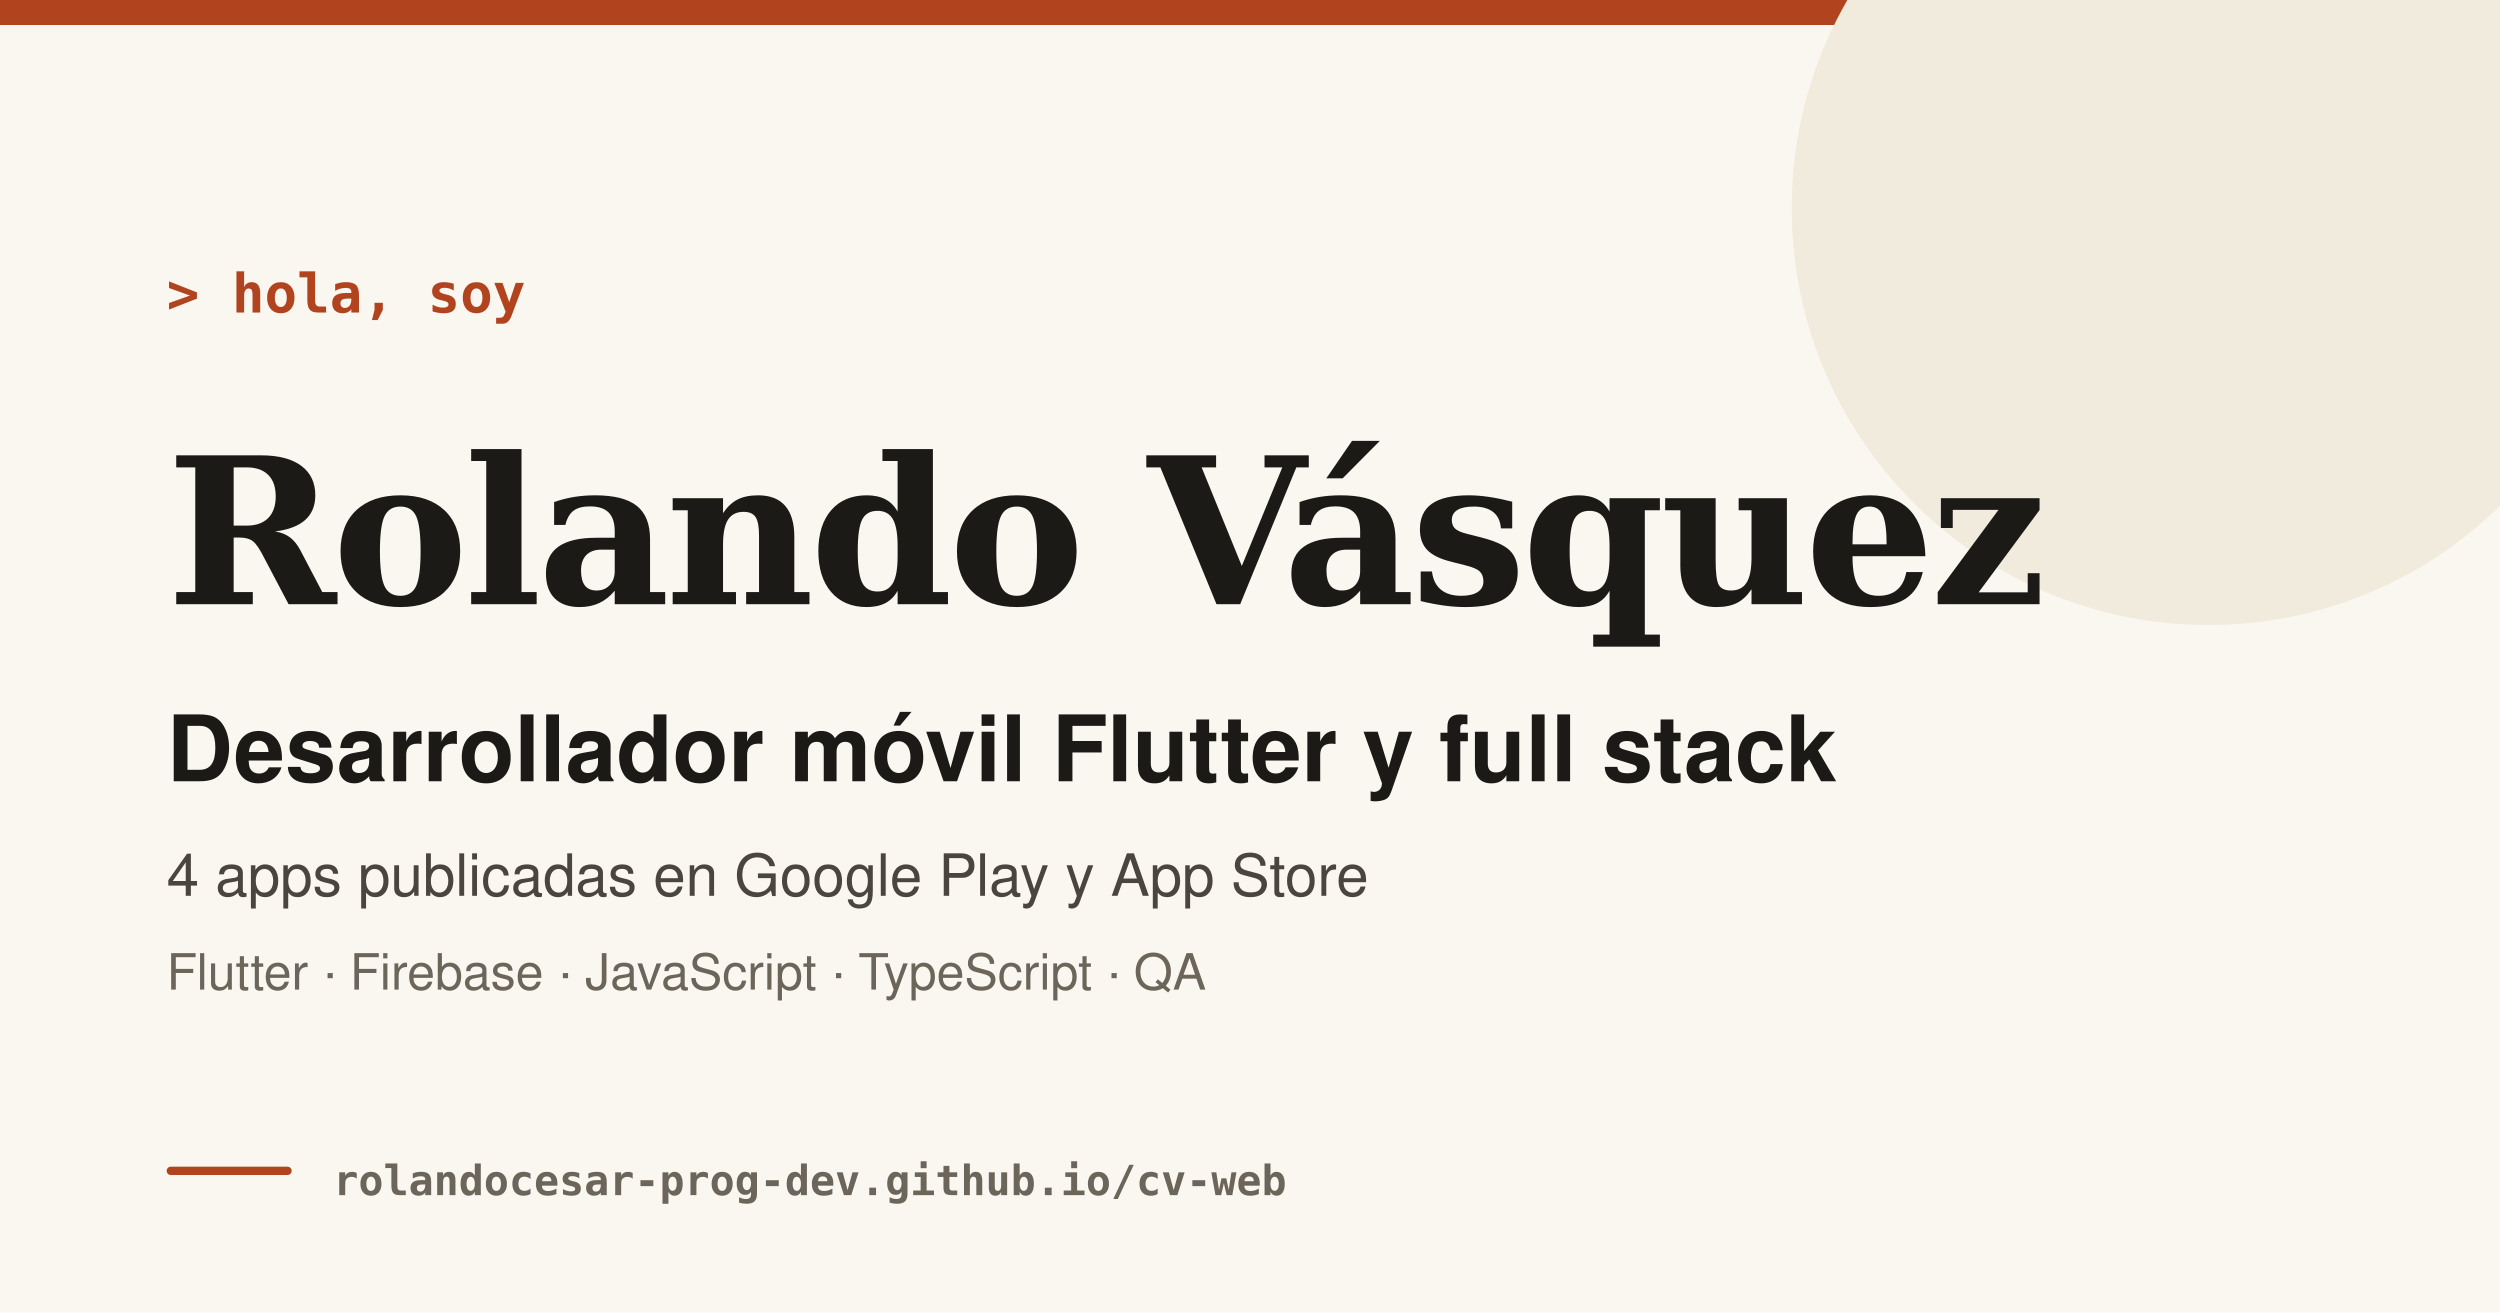
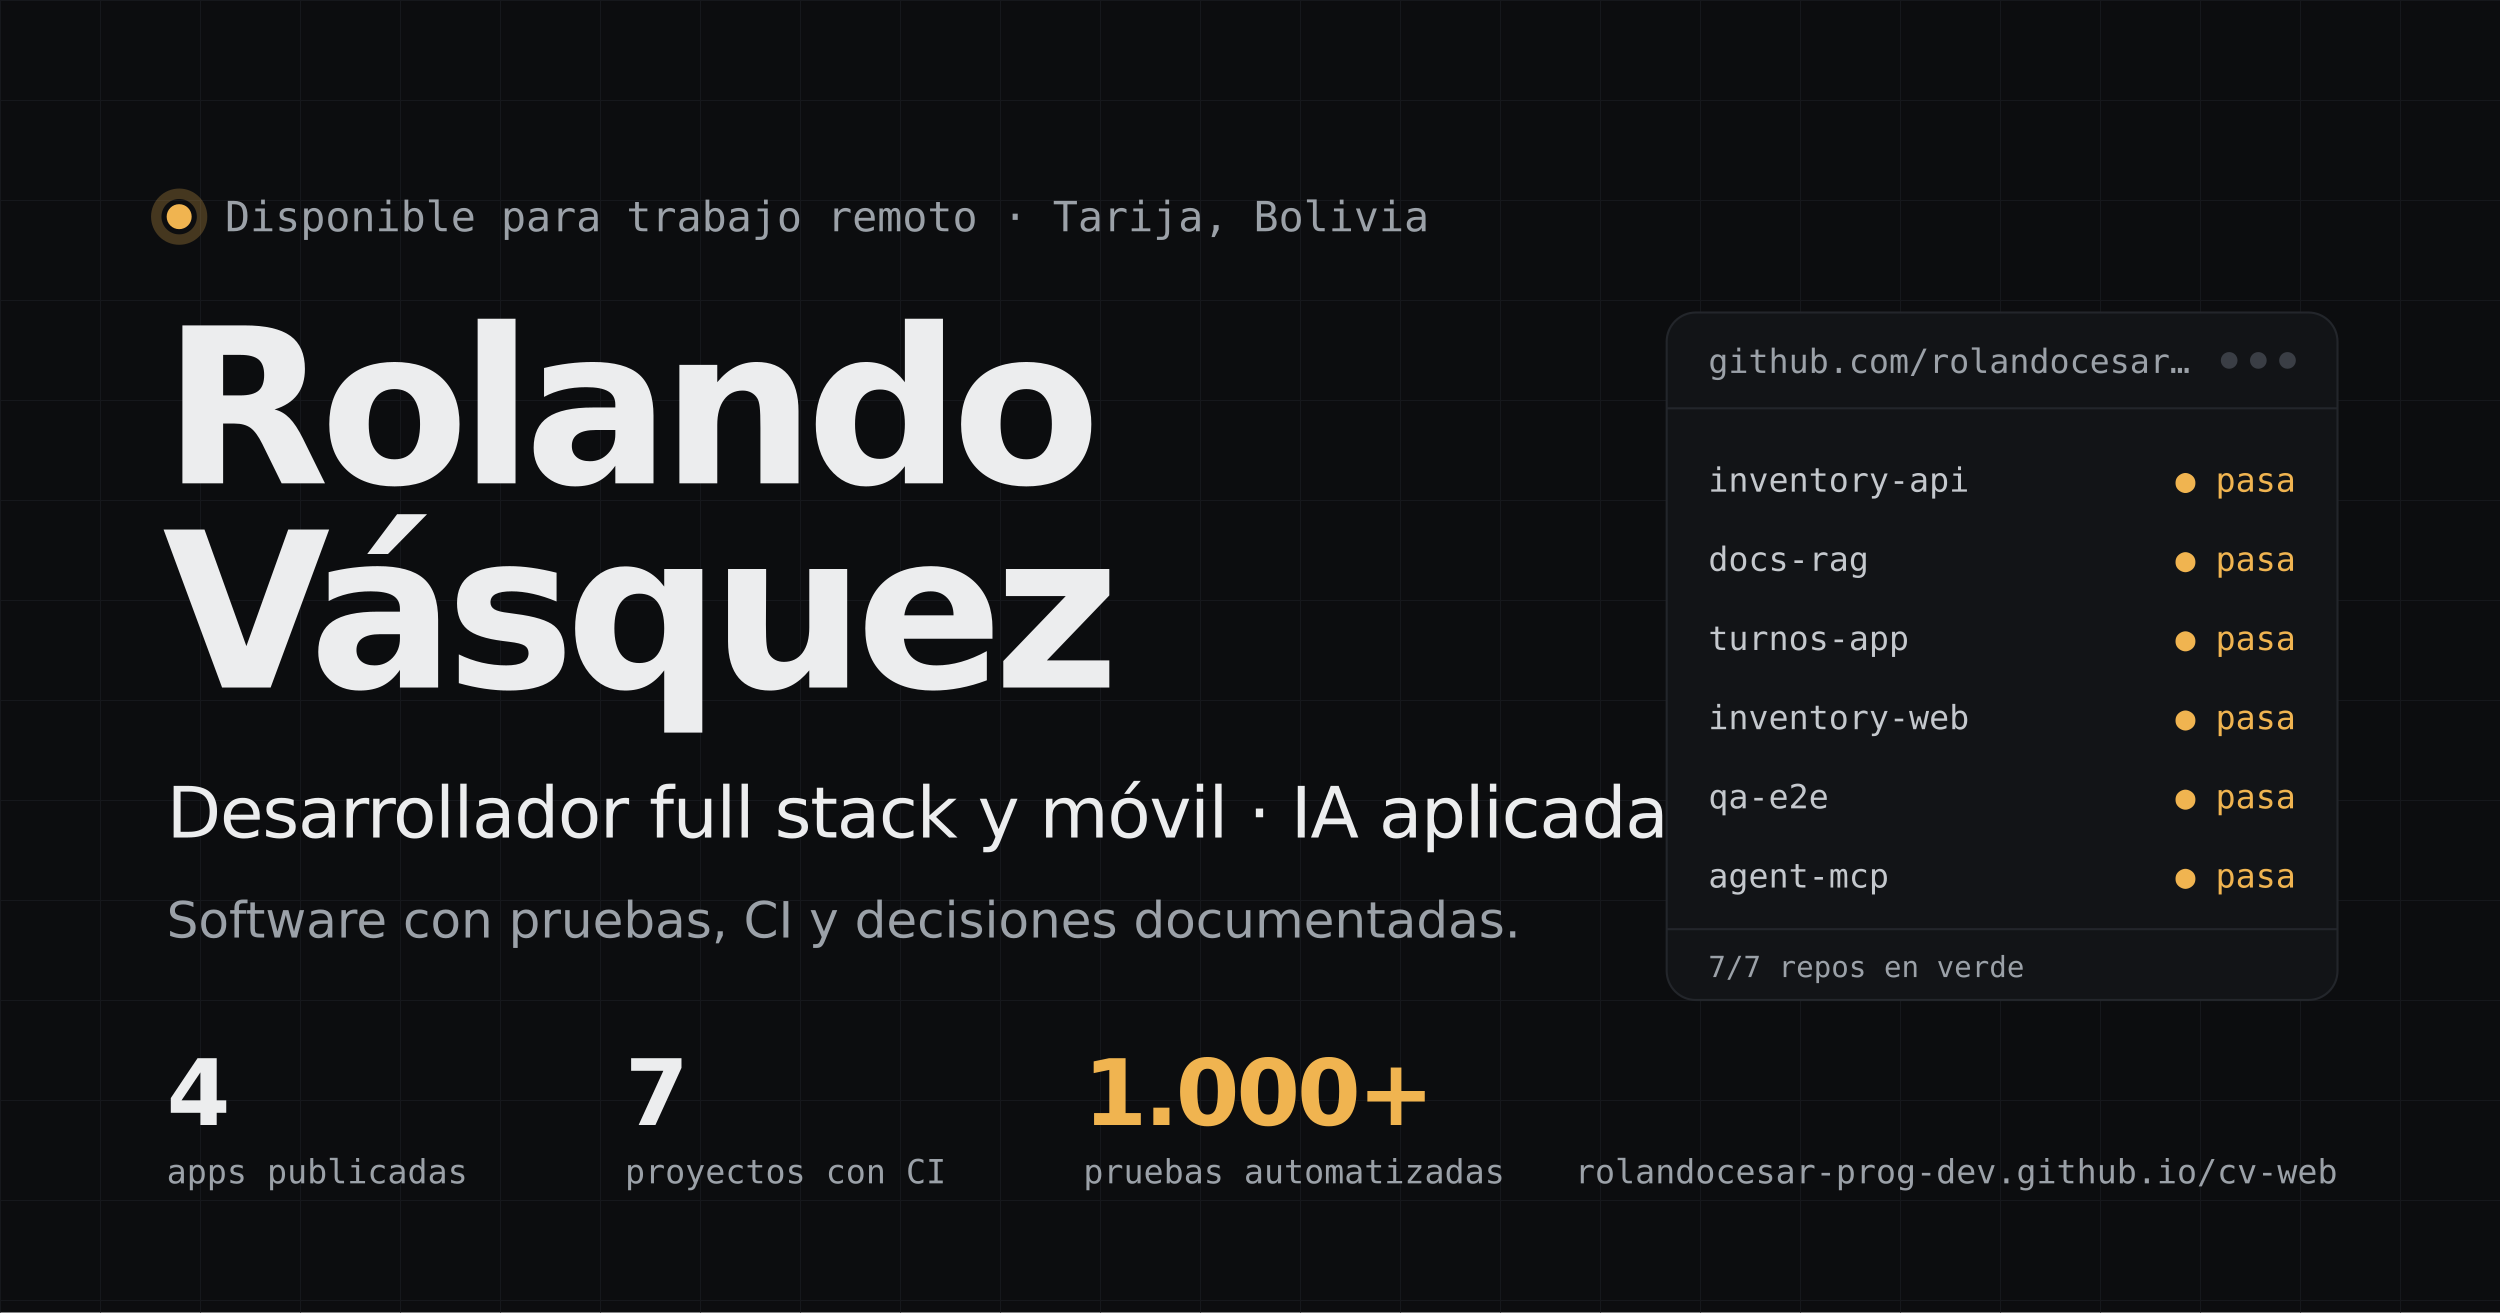
- <svg xmlns="http://www.w3.org/2000/svg" width="1200" height="630" viewBox="0 0 1200 630" role="img" aria-label="Rolando Vásquez — Desarrollador móvil Flutter y full stack">
-   <rect width="1200" height="630" fill="#faf7f1" />
-   <rect x="0" y="0" width="1200" height="12" fill="#b1441f" />
-   <circle cx="1060" cy="100" r="200" fill="#f1ebdd" />
-   <g font-family="Manrope, 'Segoe UI', Helvetica, Arial, sans-serif">
-     <text x="80" y="150" font-size="26" font-weight="700" fill="#b1441f" font-family="'JetBrains Mono', 'DejaVu Sans Mono', monospace">&gt; hola, soy</text>
-     <text x="80" y="290" font-size="98" font-weight="700" fill="#1c1a16" font-family="Newsreader, Georgia, 'DejaVu Serif', serif" letter-spacing="-2">Rolando Vásquez</text>
-     <text x="80" y="375" font-size="44" font-weight="700" fill="#1c1a16">Desarrollador móvil Flutter y full stack</text>
-     <text x="80" y="430" font-size="28" font-weight="500" fill="#4a453d">4 apps publicadas en Google Play y App Store</text>
-     <text x="80" y="475" font-size="24" font-weight="500" fill="#6b655a">Flutter · Firebase · JavaScript · TypeScript · QA</text>
+ <svg xmlns="http://www.w3.org/2000/svg" width="1200" height="630" viewBox="0 0 1200 630" role="img" aria-label="Rolando Vásquez — Desarrollador full stack y móvil · IA aplicada">
+   <defs>
+     <pattern id="grid" width="48" height="48" patternUnits="userSpaceOnUse">
+       <path d="M48 0H0V48" fill="none" stroke="#16181c" stroke-width="1" />
+     </pattern>
+   </defs>
+   <rect width="1200" height="630" fill="#0c0d0f" />
+   <rect width="1200" height="630" fill="url(#grid)" />
+   <g font-family="'Geist Mono', 'DejaVu Sans Mono', monospace" font-size="20" fill="#9ba1a8">
+     <circle cx="86" cy="104" r="6" fill="#f0b450" />
+     <circle cx="86" cy="104" r="11" fill="none" stroke="#f0b450" stroke-opacity="0.25" stroke-width="5" />
+     <text x="108" y="111">Disponible para trabajo remoto · Tarija, Bolivia</text>
  </g>
-   <g transform="translate(80, 560)">
-     <rect width="60" height="4" rx="2" fill="#b1441f" />
-     <text x="80" y="8" font-size="20" font-weight="600" fill="#6b655a" font-family="'JetBrains Mono', 'DejaVu Sans Mono', monospace" dominant-baseline="middle">rolandocesar-prog-dev.github.io/cv-web</text>
+   <g font-family="Geist, 'DejaVu Sans', sans-serif" fill="#ecedee">
+     <text x="78" y="232" font-size="104" font-weight="600" letter-spacing="-4.5">Rolando</text>
+     <text x="78" y="330" font-size="104" font-weight="600" letter-spacing="-4.5">Vásquez</text>
+     <text x="80" y="402" font-size="34" font-weight="500" letter-spacing="-0.6">Desarrollador full stack y móvil · IA aplicada</text>
+     <text x="80" y="450" font-size="24" fill="#9ba1a8">Software con pruebas, CI y decisiones documentadas.</text>
  </g>
+   <g font-family="Geist, 'DejaVu Sans', sans-serif">
+     <text x="80" y="540" font-size="44" font-weight="600" fill="#ecedee" letter-spacing="-1.5">4</text>
+     <text x="80" y="568" font-family="'Geist Mono', 'DejaVu Sans Mono', monospace" font-size="16" fill="#9ba1a8">apps publicadas</text>
+     <text x="300" y="540" font-size="44" font-weight="600" fill="#ecedee" letter-spacing="-1.5">7</text>
+     <text x="300" y="568" font-family="'Geist Mono', 'DejaVu Sans Mono', monospace" font-size="16" fill="#9ba1a8">proyectos con CI</text>
+     <text x="520" y="540" font-size="44" font-weight="600" fill="#f0b450" letter-spacing="-1.5">1.000+</text>
+     <text x="520" y="568" font-family="'Geist Mono', 'DejaVu Sans Mono', monospace" font-size="16" fill="#9ba1a8">pruebas automatizadas</text>
+   </g>
+   <g font-family="'Geist Mono', 'DejaVu Sans Mono', monospace" font-size="16">
+     <rect x="800" y="150" width="322" height="330" rx="14" fill="#121417" stroke="#23262b" />
+     <line x1="800" y1="196" x2="1122" y2="196" stroke="#23262b" />
+     <text x="820" y="179" fill="#9ba1a8">github.com/rolandocesar…</text>
+     <g fill="#3a3e45">
+       <circle cx="1070" cy="173" r="4" />
+       <circle cx="1084" cy="173" r="4" />
+       <circle cx="1098" cy="173" r="4" />
+     </g>
+     <g fill="#c4c8cd">
+       <text x="820" y="236">inventory-api</text>
+       <text x="820" y="274">docs-rag</text>
+       <text x="820" y="312">turnos-app</text>
+       <text x="820" y="350">inventory-web</text>
+       <text x="820" y="388">qa-e2e</text>
+       <text x="820" y="426">agent-mcp</text>
+     </g>
+     <g fill="#f0b450" text-anchor="end">
+       <text x="1102" y="236">● pasa</text>
+       <text x="1102" y="274">● pasa</text>
+       <text x="1102" y="312">● pasa</text>
+       <text x="1102" y="350">● pasa</text>
+       <text x="1102" y="388">● pasa</text>
+       <text x="1102" y="426">● pasa</text>
+     </g>
+     <line x1="800" y1="446" x2="1122" y2="446" stroke="#23262b" />
+     <text x="820" y="469" font-size="14" fill="#9ba1a8">7/7 repos en verde</text>
+   </g>
+   <text x="1122" y="568" text-anchor="end" font-family="'Geist Mono', 'DejaVu Sans Mono', monospace" font-size="16" fill="#9ba1a8">rolandocesar-prog-dev.github.io/cv-web</text>
</svg>
